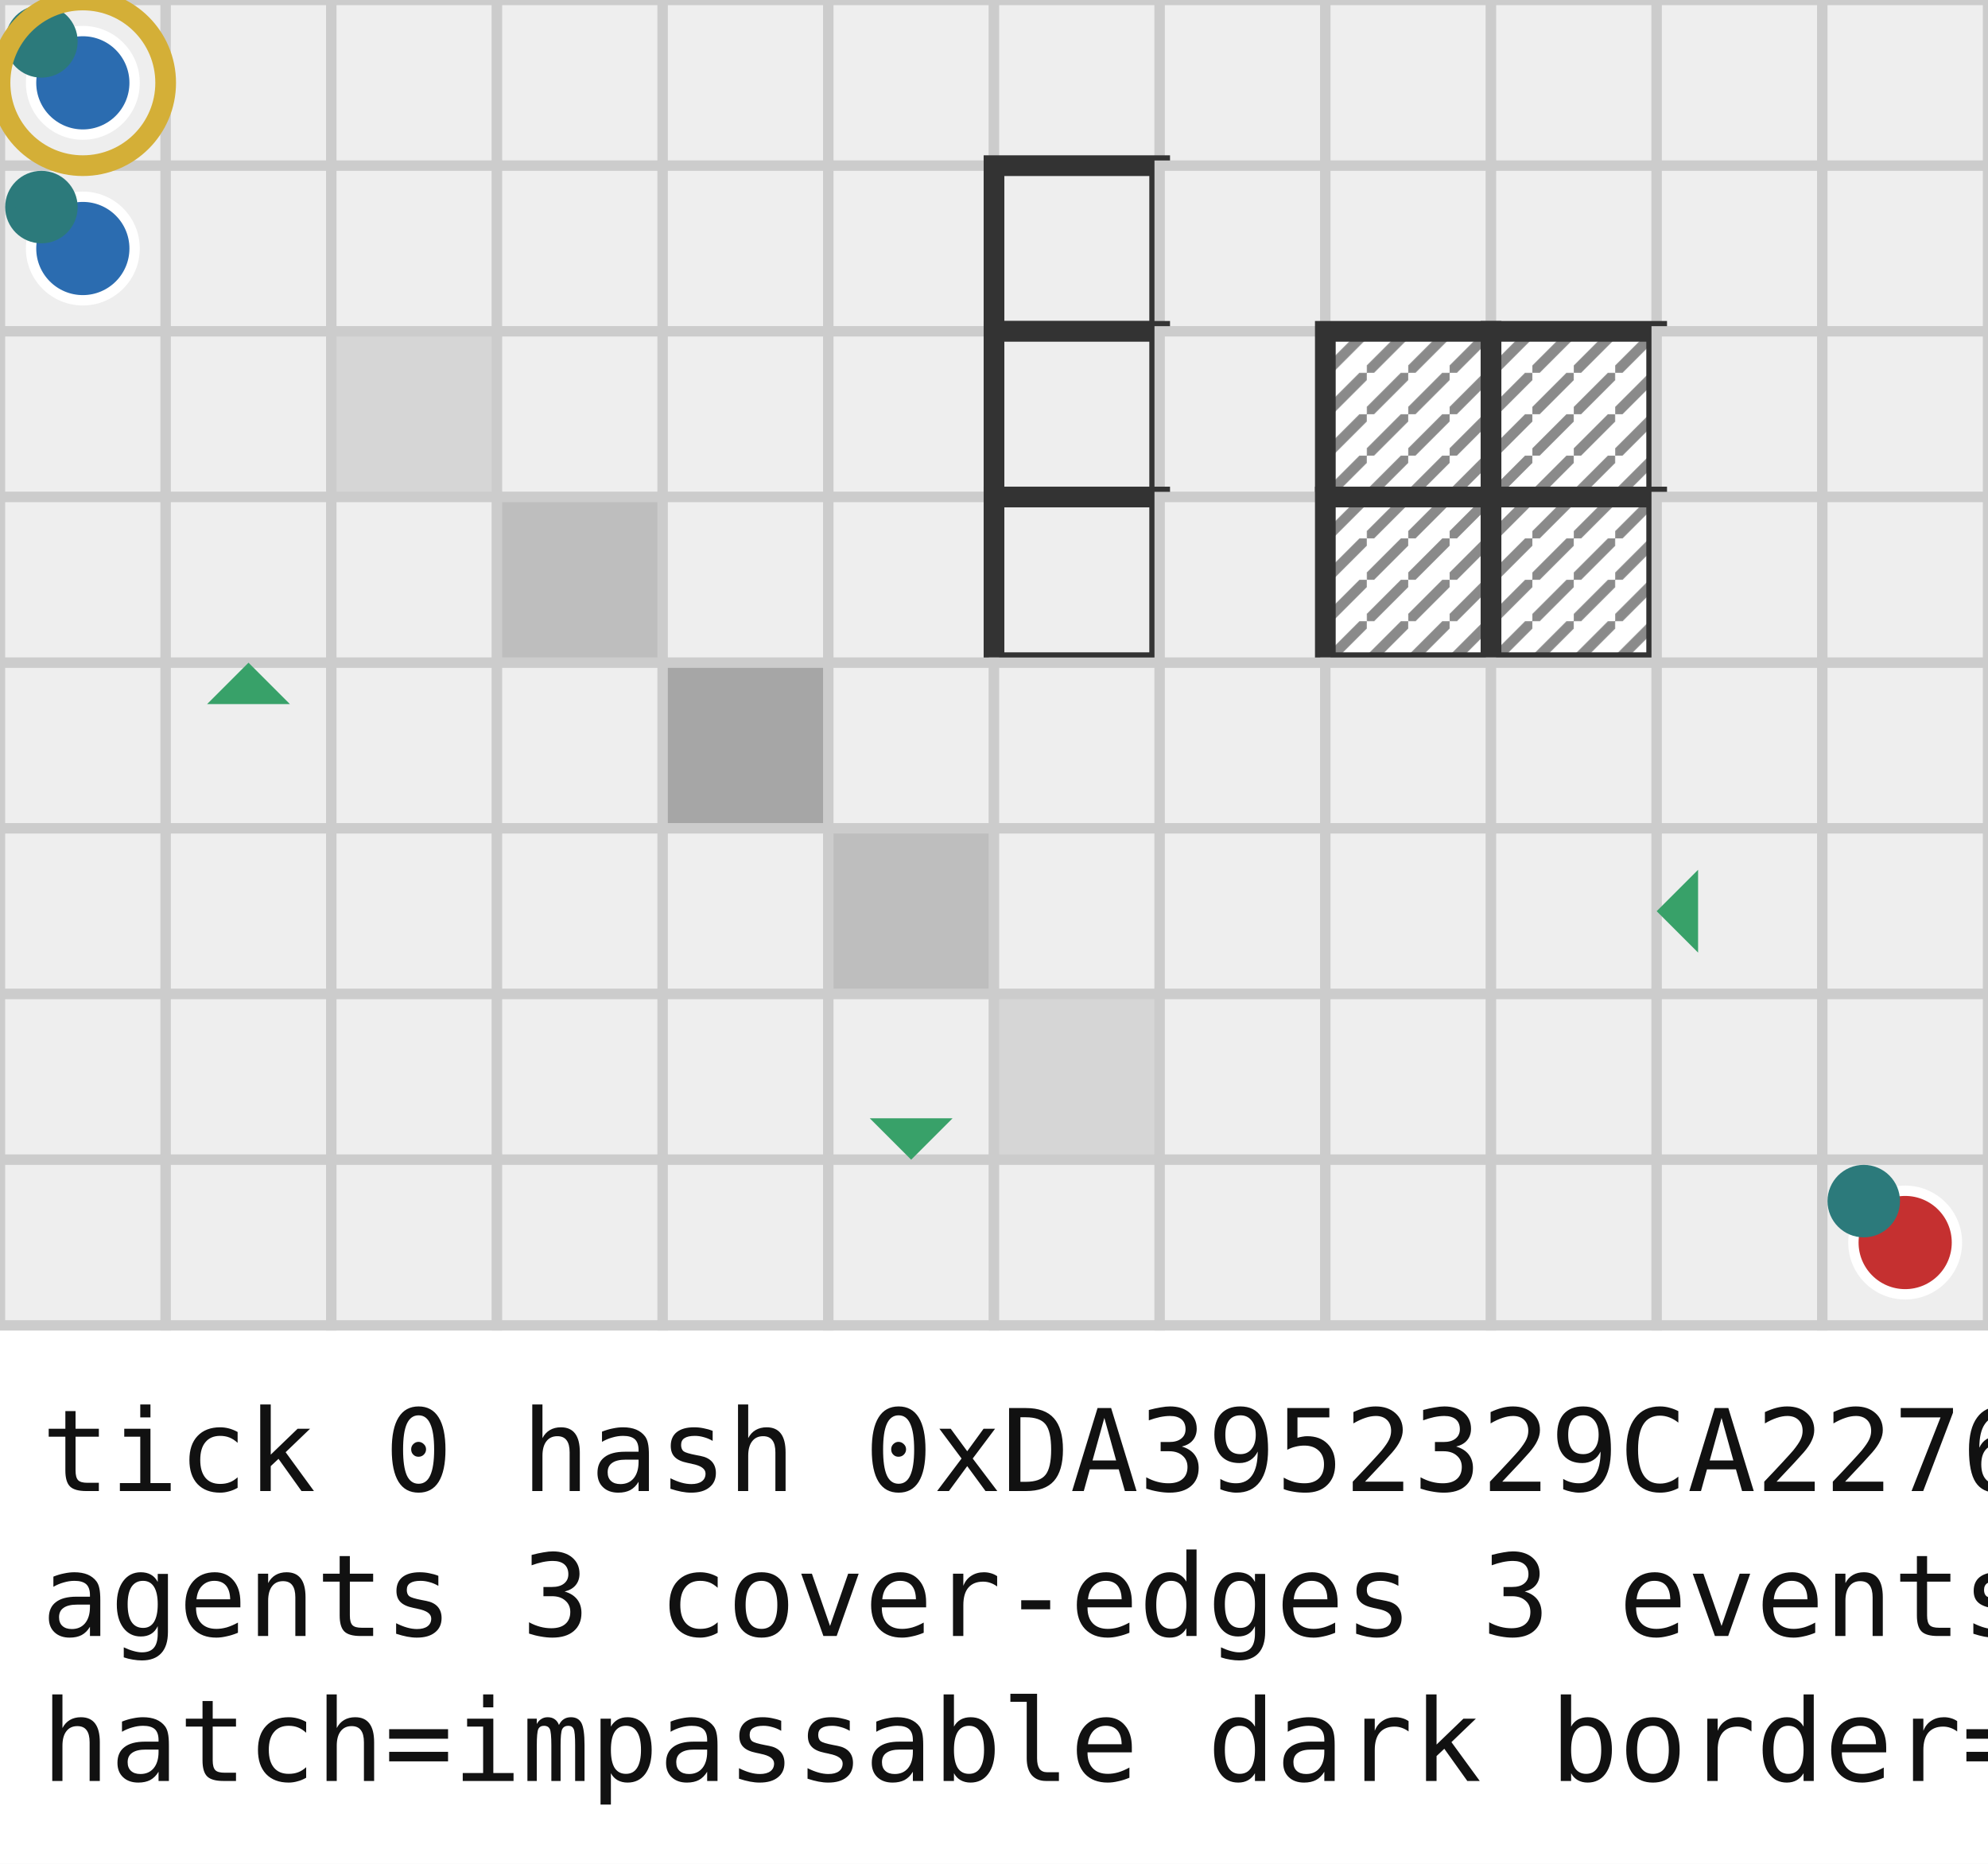
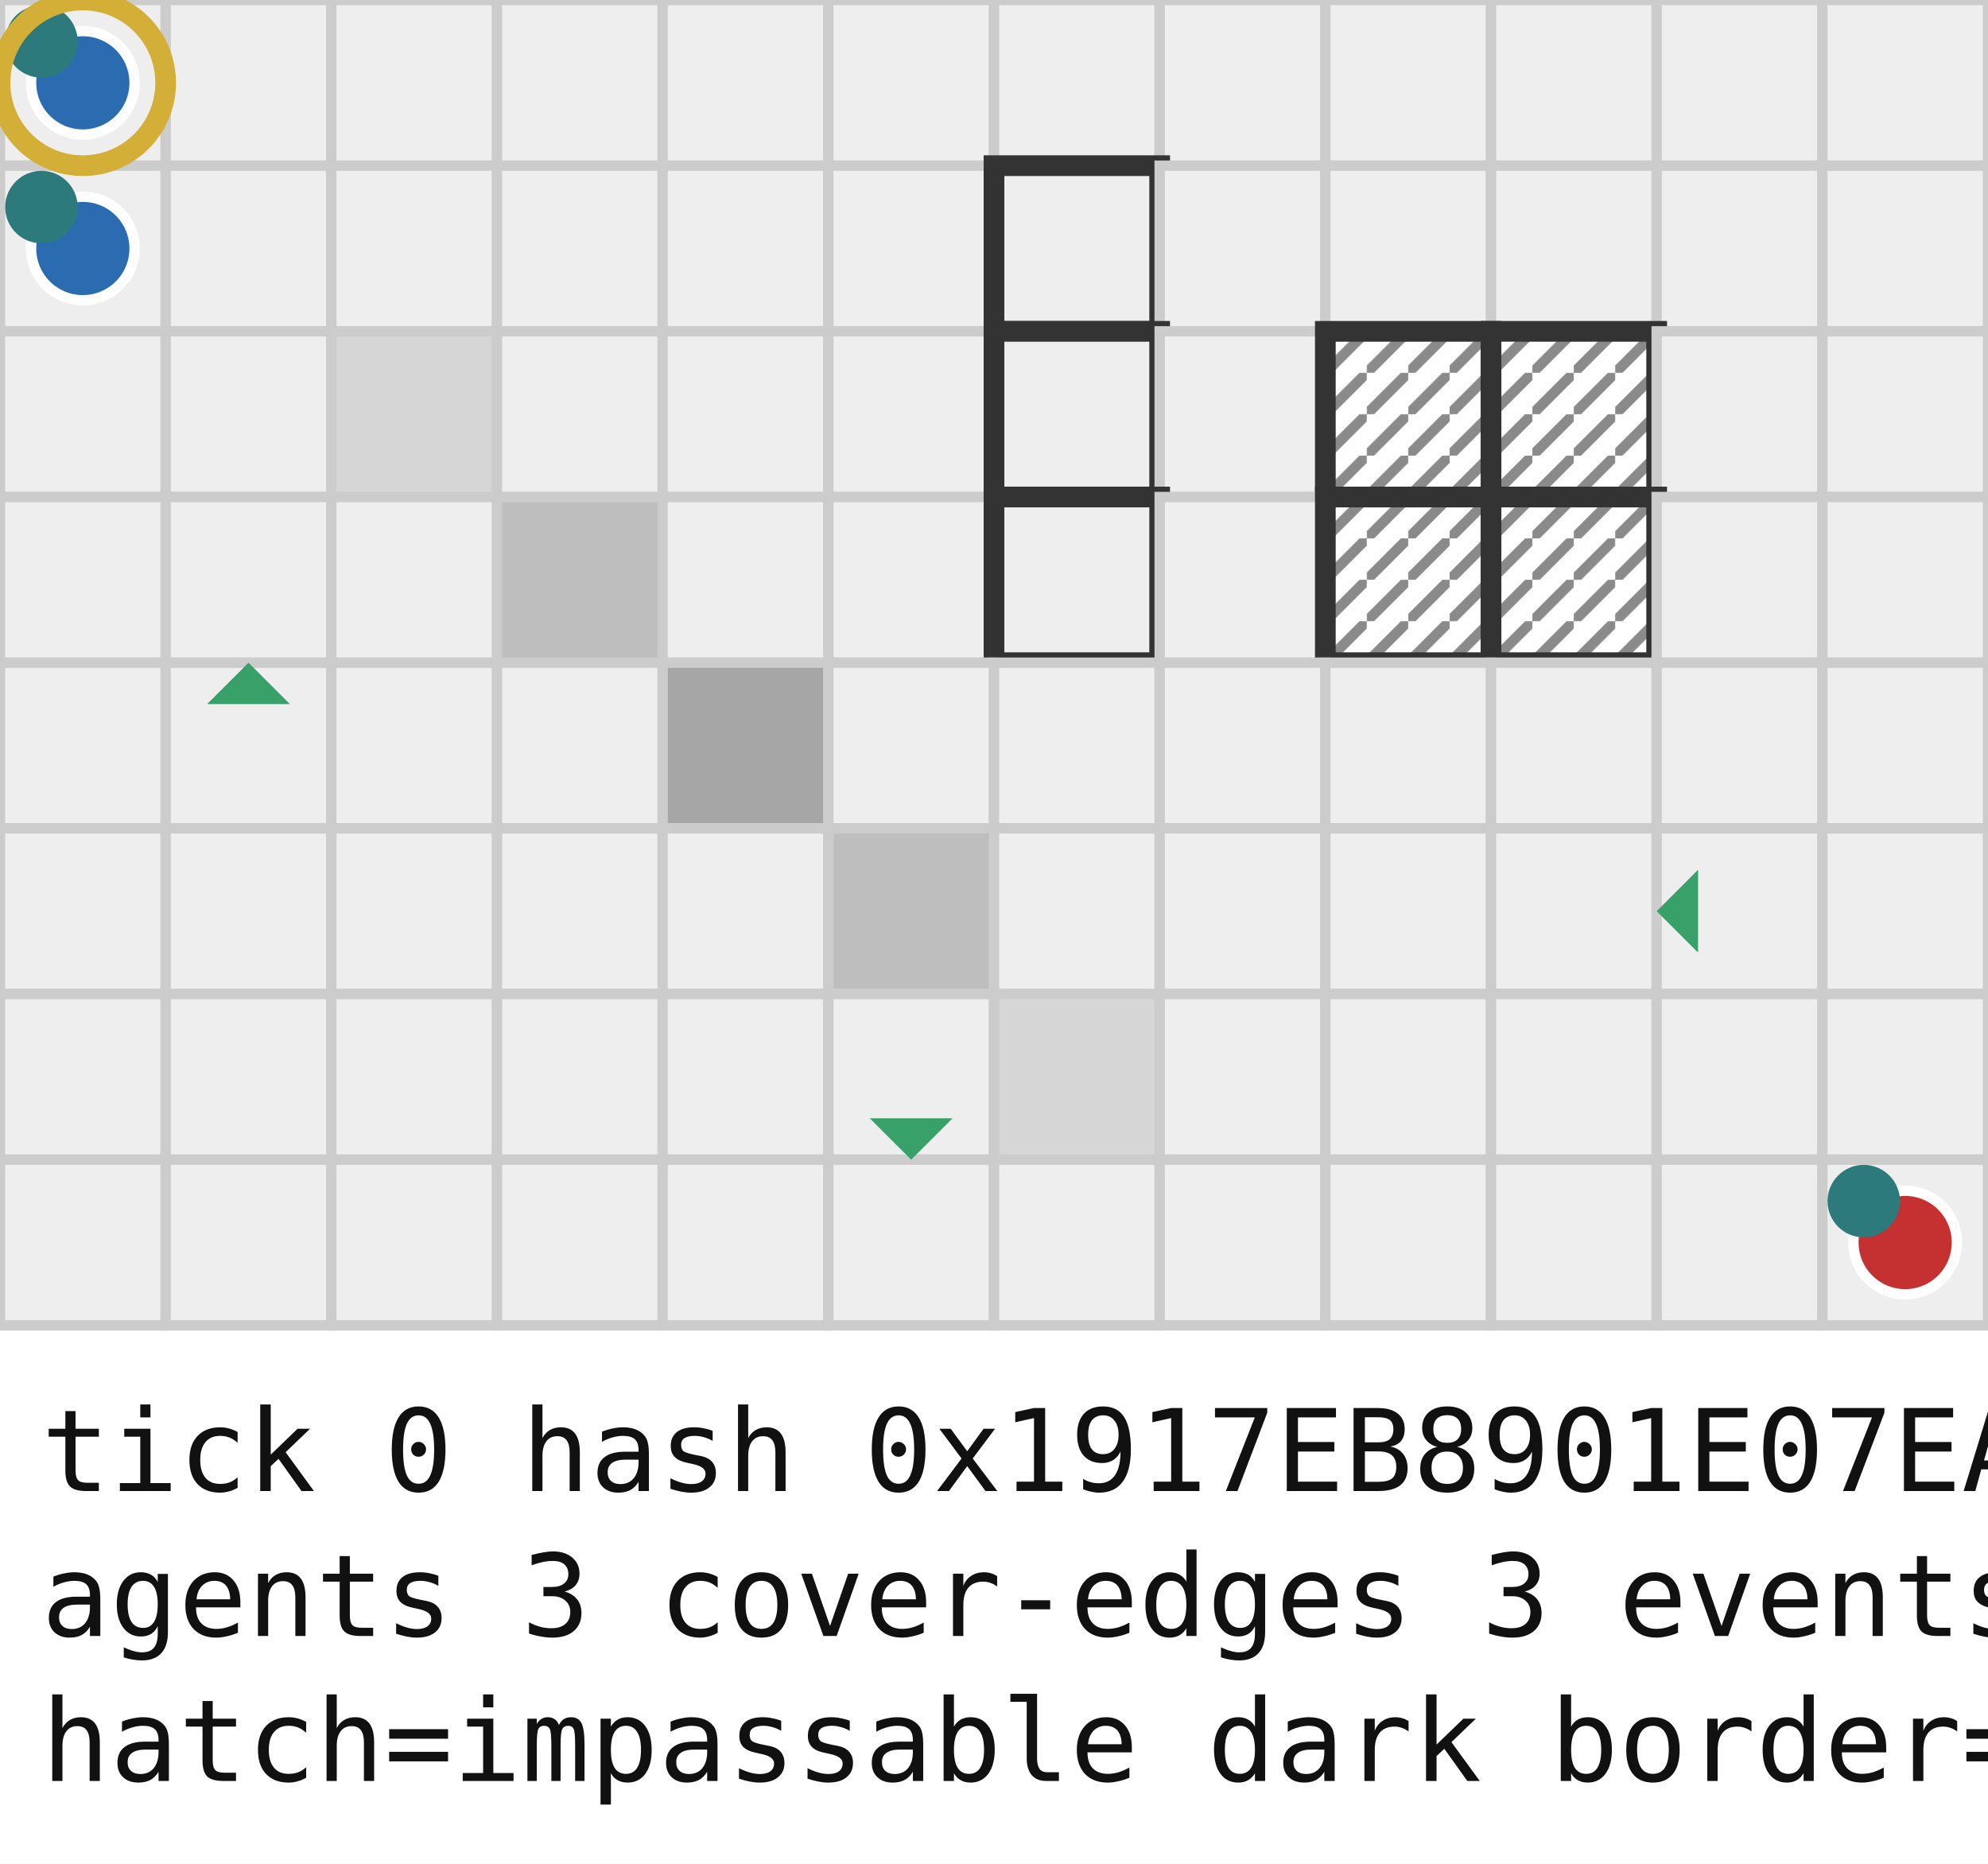
<svg xmlns="http://www.w3.org/2000/svg" width="192" height="180" viewBox="0 0 192 180">
  <defs>
    <pattern id="cw-hatch" width="4" height="4" patternUnits="userSpaceOnUse">
      <path d="M0,4 L4,0" stroke="#8a8a8a" stroke-width="1" />
    </pattern>
  </defs>
  <rect x="0" y="0" width="192" height="180" fill="#ffffff" />
  <rect x="0" y="0" width="16" height="16" fill="rgb(238,238,238)" stroke="#cccccc" stroke-width="1" />
  <rect x="16" y="0" width="16" height="16" fill="rgb(238,238,238)" stroke="#cccccc" stroke-width="1" />
  <rect x="32" y="0" width="16" height="16" fill="rgb(238,238,238)" stroke="#cccccc" stroke-width="1" />
  <rect x="48" y="0" width="16" height="16" fill="rgb(238,238,238)" stroke="#cccccc" stroke-width="1" />
  <rect x="64" y="0" width="16" height="16" fill="rgb(238,238,238)" stroke="#cccccc" stroke-width="1" />
  <rect x="80" y="0" width="16" height="16" fill="rgb(238,238,238)" stroke="#cccccc" stroke-width="1" />
  <rect x="96" y="0" width="16" height="16" fill="rgb(238,238,238)" stroke="#cccccc" stroke-width="1" />
  <rect x="112" y="0" width="16" height="16" fill="rgb(238,238,238)" stroke="#cccccc" stroke-width="1" />
  <rect x="128" y="0" width="16" height="16" fill="rgb(238,238,238)" stroke="#cccccc" stroke-width="1" />
  <rect x="144" y="0" width="16" height="16" fill="rgb(238,238,238)" stroke="#cccccc" stroke-width="1" />
  <rect x="160" y="0" width="16" height="16" fill="rgb(238,238,238)" stroke="#cccccc" stroke-width="1" />
  <rect x="176" y="0" width="16" height="16" fill="rgb(238,238,238)" stroke="#cccccc" stroke-width="1" />
  <rect x="0" y="16" width="16" height="16" fill="rgb(238,238,238)" stroke="#cccccc" stroke-width="1" />
  <rect x="16" y="16" width="16" height="16" fill="rgb(238,238,238)" stroke="#cccccc" stroke-width="1" />
  <rect x="32" y="16" width="16" height="16" fill="rgb(238,238,238)" stroke="#cccccc" stroke-width="1" />
  <rect x="48" y="16" width="16" height="16" fill="rgb(238,238,238)" stroke="#cccccc" stroke-width="1" />
  <rect x="64" y="16" width="16" height="16" fill="rgb(238,238,238)" stroke="#cccccc" stroke-width="1" />
  <rect x="80" y="16" width="16" height="16" fill="rgb(238,238,238)" stroke="#cccccc" stroke-width="1" />
  <rect x="96" y="16" width="16" height="16" fill="rgb(238,238,238)" stroke="#333333" stroke-width="2" />
  <rect x="112" y="16" width="16" height="16" fill="rgb(238,238,238)" stroke="#cccccc" stroke-width="1" />
  <rect x="128" y="16" width="16" height="16" fill="rgb(238,238,238)" stroke="#cccccc" stroke-width="1" />
  <rect x="144" y="16" width="16" height="16" fill="rgb(238,238,238)" stroke="#cccccc" stroke-width="1" />
  <rect x="160" y="16" width="16" height="16" fill="rgb(238,238,238)" stroke="#cccccc" stroke-width="1" />
  <rect x="176" y="16" width="16" height="16" fill="rgb(238,238,238)" stroke="#cccccc" stroke-width="1" />
  <rect x="0" y="32" width="16" height="16" fill="rgb(238,238,238)" stroke="#cccccc" stroke-width="1" />
  <rect x="16" y="32" width="16" height="16" fill="rgb(238,238,238)" stroke="#cccccc" stroke-width="1" />
  <rect x="32" y="32" width="16" height="16" fill="rgb(214,214,214)" stroke="#cccccc" stroke-width="1" />
  <rect x="48" y="32" width="16" height="16" fill="rgb(238,238,238)" stroke="#cccccc" stroke-width="1" />
  <rect x="64" y="32" width="16" height="16" fill="rgb(238,238,238)" stroke="#cccccc" stroke-width="1" />
  <rect x="80" y="32" width="16" height="16" fill="rgb(238,238,238)" stroke="#cccccc" stroke-width="1" />
  <rect x="96" y="32" width="16" height="16" fill="rgb(238,238,238)" stroke="#333333" stroke-width="2" />
  <rect x="112" y="32" width="16" height="16" fill="rgb(238,238,238)" stroke="#cccccc" stroke-width="1" />
  <rect x="128" y="32" width="16" height="16" fill="url(#cw-hatch)" stroke="#333333" stroke-width="2" />
  <rect x="144" y="32" width="16" height="16" fill="url(#cw-hatch)" stroke="#333333" stroke-width="2" />
  <rect x="160" y="32" width="16" height="16" fill="rgb(238,238,238)" stroke="#cccccc" stroke-width="1" />
  <rect x="176" y="32" width="16" height="16" fill="rgb(238,238,238)" stroke="#cccccc" stroke-width="1" />
  <rect x="0" y="48" width="16" height="16" fill="rgb(238,238,238)" stroke="#cccccc" stroke-width="1" />
  <rect x="16" y="48" width="16" height="16" fill="rgb(238,238,238)" stroke="#cccccc" stroke-width="1" />
  <rect x="32" y="48" width="16" height="16" fill="rgb(238,238,238)" stroke="#cccccc" stroke-width="1" />
  <rect x="48" y="48" width="16" height="16" fill="rgb(190,190,190)" stroke="#cccccc" stroke-width="1" />
  <rect x="64" y="48" width="16" height="16" fill="rgb(238,238,238)" stroke="#cccccc" stroke-width="1" />
  <rect x="80" y="48" width="16" height="16" fill="rgb(238,238,238)" stroke="#cccccc" stroke-width="1" />
  <rect x="96" y="48" width="16" height="16" fill="rgb(238,238,238)" stroke="#333333" stroke-width="2" />
  <rect x="112" y="48" width="16" height="16" fill="rgb(238,238,238)" stroke="#cccccc" stroke-width="1" />
  <rect x="128" y="48" width="16" height="16" fill="url(#cw-hatch)" stroke="#333333" stroke-width="2" />
  <rect x="144" y="48" width="16" height="16" fill="url(#cw-hatch)" stroke="#333333" stroke-width="2" />
  <rect x="160" y="48" width="16" height="16" fill="rgb(238,238,238)" stroke="#cccccc" stroke-width="1" />
  <rect x="176" y="48" width="16" height="16" fill="rgb(238,238,238)" stroke="#cccccc" stroke-width="1" />
  <rect x="0" y="64" width="16" height="16" fill="rgb(238,238,238)" stroke="#cccccc" stroke-width="1" />
  <rect x="16" y="64" width="16" height="16" fill="rgb(238,238,238)" stroke="#cccccc" stroke-width="1" />
  <rect x="32" y="64" width="16" height="16" fill="rgb(238,238,238)" stroke="#cccccc" stroke-width="1" />
  <rect x="48" y="64" width="16" height="16" fill="rgb(238,238,238)" stroke="#cccccc" stroke-width="1" />
  <rect x="64" y="64" width="16" height="16" fill="rgb(166,166,166)" stroke="#cccccc" stroke-width="1" />
  <rect x="80" y="64" width="16" height="16" fill="rgb(238,238,238)" stroke="#cccccc" stroke-width="1" />
  <rect x="96" y="64" width="16" height="16" fill="rgb(238,238,238)" stroke="#cccccc" stroke-width="1" />
  <rect x="112" y="64" width="16" height="16" fill="rgb(238,238,238)" stroke="#cccccc" stroke-width="1" />
  <rect x="128" y="64" width="16" height="16" fill="rgb(238,238,238)" stroke="#cccccc" stroke-width="1" />
  <rect x="144" y="64" width="16" height="16" fill="rgb(238,238,238)" stroke="#cccccc" stroke-width="1" />
  <rect x="160" y="64" width="16" height="16" fill="rgb(238,238,238)" stroke="#cccccc" stroke-width="1" />
  <rect x="176" y="64" width="16" height="16" fill="rgb(238,238,238)" stroke="#cccccc" stroke-width="1" />
  <rect x="0" y="80" width="16" height="16" fill="rgb(238,238,238)" stroke="#cccccc" stroke-width="1" />
  <rect x="16" y="80" width="16" height="16" fill="rgb(238,238,238)" stroke="#cccccc" stroke-width="1" />
  <rect x="32" y="80" width="16" height="16" fill="rgb(238,238,238)" stroke="#cccccc" stroke-width="1" />
  <rect x="48" y="80" width="16" height="16" fill="rgb(238,238,238)" stroke="#cccccc" stroke-width="1" />
  <rect x="64" y="80" width="16" height="16" fill="rgb(238,238,238)" stroke="#cccccc" stroke-width="1" />
  <rect x="80" y="80" width="16" height="16" fill="rgb(190,190,190)" stroke="#cccccc" stroke-width="1" />
  <rect x="96" y="80" width="16" height="16" fill="rgb(238,238,238)" stroke="#cccccc" stroke-width="1" />
  <rect x="112" y="80" width="16" height="16" fill="rgb(238,238,238)" stroke="#cccccc" stroke-width="1" />
  <rect x="128" y="80" width="16" height="16" fill="rgb(238,238,238)" stroke="#cccccc" stroke-width="1" />
  <rect x="144" y="80" width="16" height="16" fill="rgb(238,238,238)" stroke="#cccccc" stroke-width="1" />
  <rect x="160" y="80" width="16" height="16" fill="rgb(238,238,238)" stroke="#cccccc" stroke-width="1" />
  <rect x="176" y="80" width="16" height="16" fill="rgb(238,238,238)" stroke="#cccccc" stroke-width="1" />
  <rect x="0" y="96" width="16" height="16" fill="rgb(238,238,238)" stroke="#cccccc" stroke-width="1" />
  <rect x="16" y="96" width="16" height="16" fill="rgb(238,238,238)" stroke="#cccccc" stroke-width="1" />
  <rect x="32" y="96" width="16" height="16" fill="rgb(238,238,238)" stroke="#cccccc" stroke-width="1" />
  <rect x="48" y="96" width="16" height="16" fill="rgb(238,238,238)" stroke="#cccccc" stroke-width="1" />
  <rect x="64" y="96" width="16" height="16" fill="rgb(238,238,238)" stroke="#cccccc" stroke-width="1" />
  <rect x="80" y="96" width="16" height="16" fill="rgb(238,238,238)" stroke="#cccccc" stroke-width="1" />
  <rect x="96" y="96" width="16" height="16" fill="rgb(214,214,214)" stroke="#cccccc" stroke-width="1" />
  <rect x="112" y="96" width="16" height="16" fill="rgb(238,238,238)" stroke="#cccccc" stroke-width="1" />
  <rect x="128" y="96" width="16" height="16" fill="rgb(238,238,238)" stroke="#cccccc" stroke-width="1" />
  <rect x="144" y="96" width="16" height="16" fill="rgb(238,238,238)" stroke="#cccccc" stroke-width="1" />
  <rect x="160" y="96" width="16" height="16" fill="rgb(238,238,238)" stroke="#cccccc" stroke-width="1" />
  <rect x="176" y="96" width="16" height="16" fill="rgb(238,238,238)" stroke="#cccccc" stroke-width="1" />
  <rect x="0" y="112" width="16" height="16" fill="rgb(238,238,238)" stroke="#cccccc" stroke-width="1" />
  <rect x="16" y="112" width="16" height="16" fill="rgb(238,238,238)" stroke="#cccccc" stroke-width="1" />
  <rect x="32" y="112" width="16" height="16" fill="rgb(238,238,238)" stroke="#cccccc" stroke-width="1" />
  <rect x="48" y="112" width="16" height="16" fill="rgb(238,238,238)" stroke="#cccccc" stroke-width="1" />
  <rect x="64" y="112" width="16" height="16" fill="rgb(238,238,238)" stroke="#cccccc" stroke-width="1" />
  <rect x="80" y="112" width="16" height="16" fill="rgb(238,238,238)" stroke="#cccccc" stroke-width="1" />
  <rect x="96" y="112" width="16" height="16" fill="rgb(238,238,238)" stroke="#cccccc" stroke-width="1" />
  <rect x="112" y="112" width="16" height="16" fill="rgb(238,238,238)" stroke="#cccccc" stroke-width="1" />
  <rect x="128" y="112" width="16" height="16" fill="rgb(238,238,238)" stroke="#cccccc" stroke-width="1" />
  <rect x="144" y="112" width="16" height="16" fill="rgb(238,238,238)" stroke="#cccccc" stroke-width="1" />
  <rect x="160" y="112" width="16" height="16" fill="rgb(238,238,238)" stroke="#cccccc" stroke-width="1" />
  <rect x="176" y="112" width="16" height="16" fill="rgb(238,238,238)" stroke="#cccccc" stroke-width="1" />
  <polygon points="24,64 20,68 28,68" fill="#38a169" />
  <polygon points="160,88 164,84 164,92" fill="#38a169" />
  <polygon points="88,112 84,108 92,108" fill="#38a169" />
  <circle cx="8" cy="8" r="5" fill="#2b6cb0" stroke="#ffffff" stroke-width="1" />
  <circle cx="8" cy="24" r="5" fill="#2b6cb0" stroke="#ffffff" stroke-width="1" />
  <circle cx="184" cy="120" r="5" fill="#c53030" stroke="#ffffff" stroke-width="1" />
  <circle cx="4" cy="4" r="3" fill="#2c7a7b" stroke="#2c7a7b" stroke-width="1" />
  <circle cx="4" cy="20" r="3" fill="#2c7a7b" stroke="#2c7a7b" stroke-width="1" />
  <circle cx="180" cy="116" r="3" fill="#2c7a7b" stroke="#2c7a7b" stroke-width="1" />
  <circle cx="8" cy="8" r="8" fill="none" stroke="#d4af37" stroke-width="2" />
-   <text x="4" y="144" font-family="monospace" font-size="11" fill="#111111">tick 0  hash 0xDA3952329CA2276E  draws 0</text>
+   <text x="4" y="144" font-family="monospace" font-size="11" fill="#111111">tick 0  hash 0x1917EB8901E07EA7  draws 0</text>
  <text x="4" y="158" font-family="monospace" font-size="11" fill="#111111">agents 3  cover-edges 3  events 0</text>
  <text x="4" y="172" font-family="monospace" font-size="11" fill="#111111">hatch=impassable  dark border=opaque  darker fill=higher elevation  triangle=cover  circle=agent</text>
</svg>
